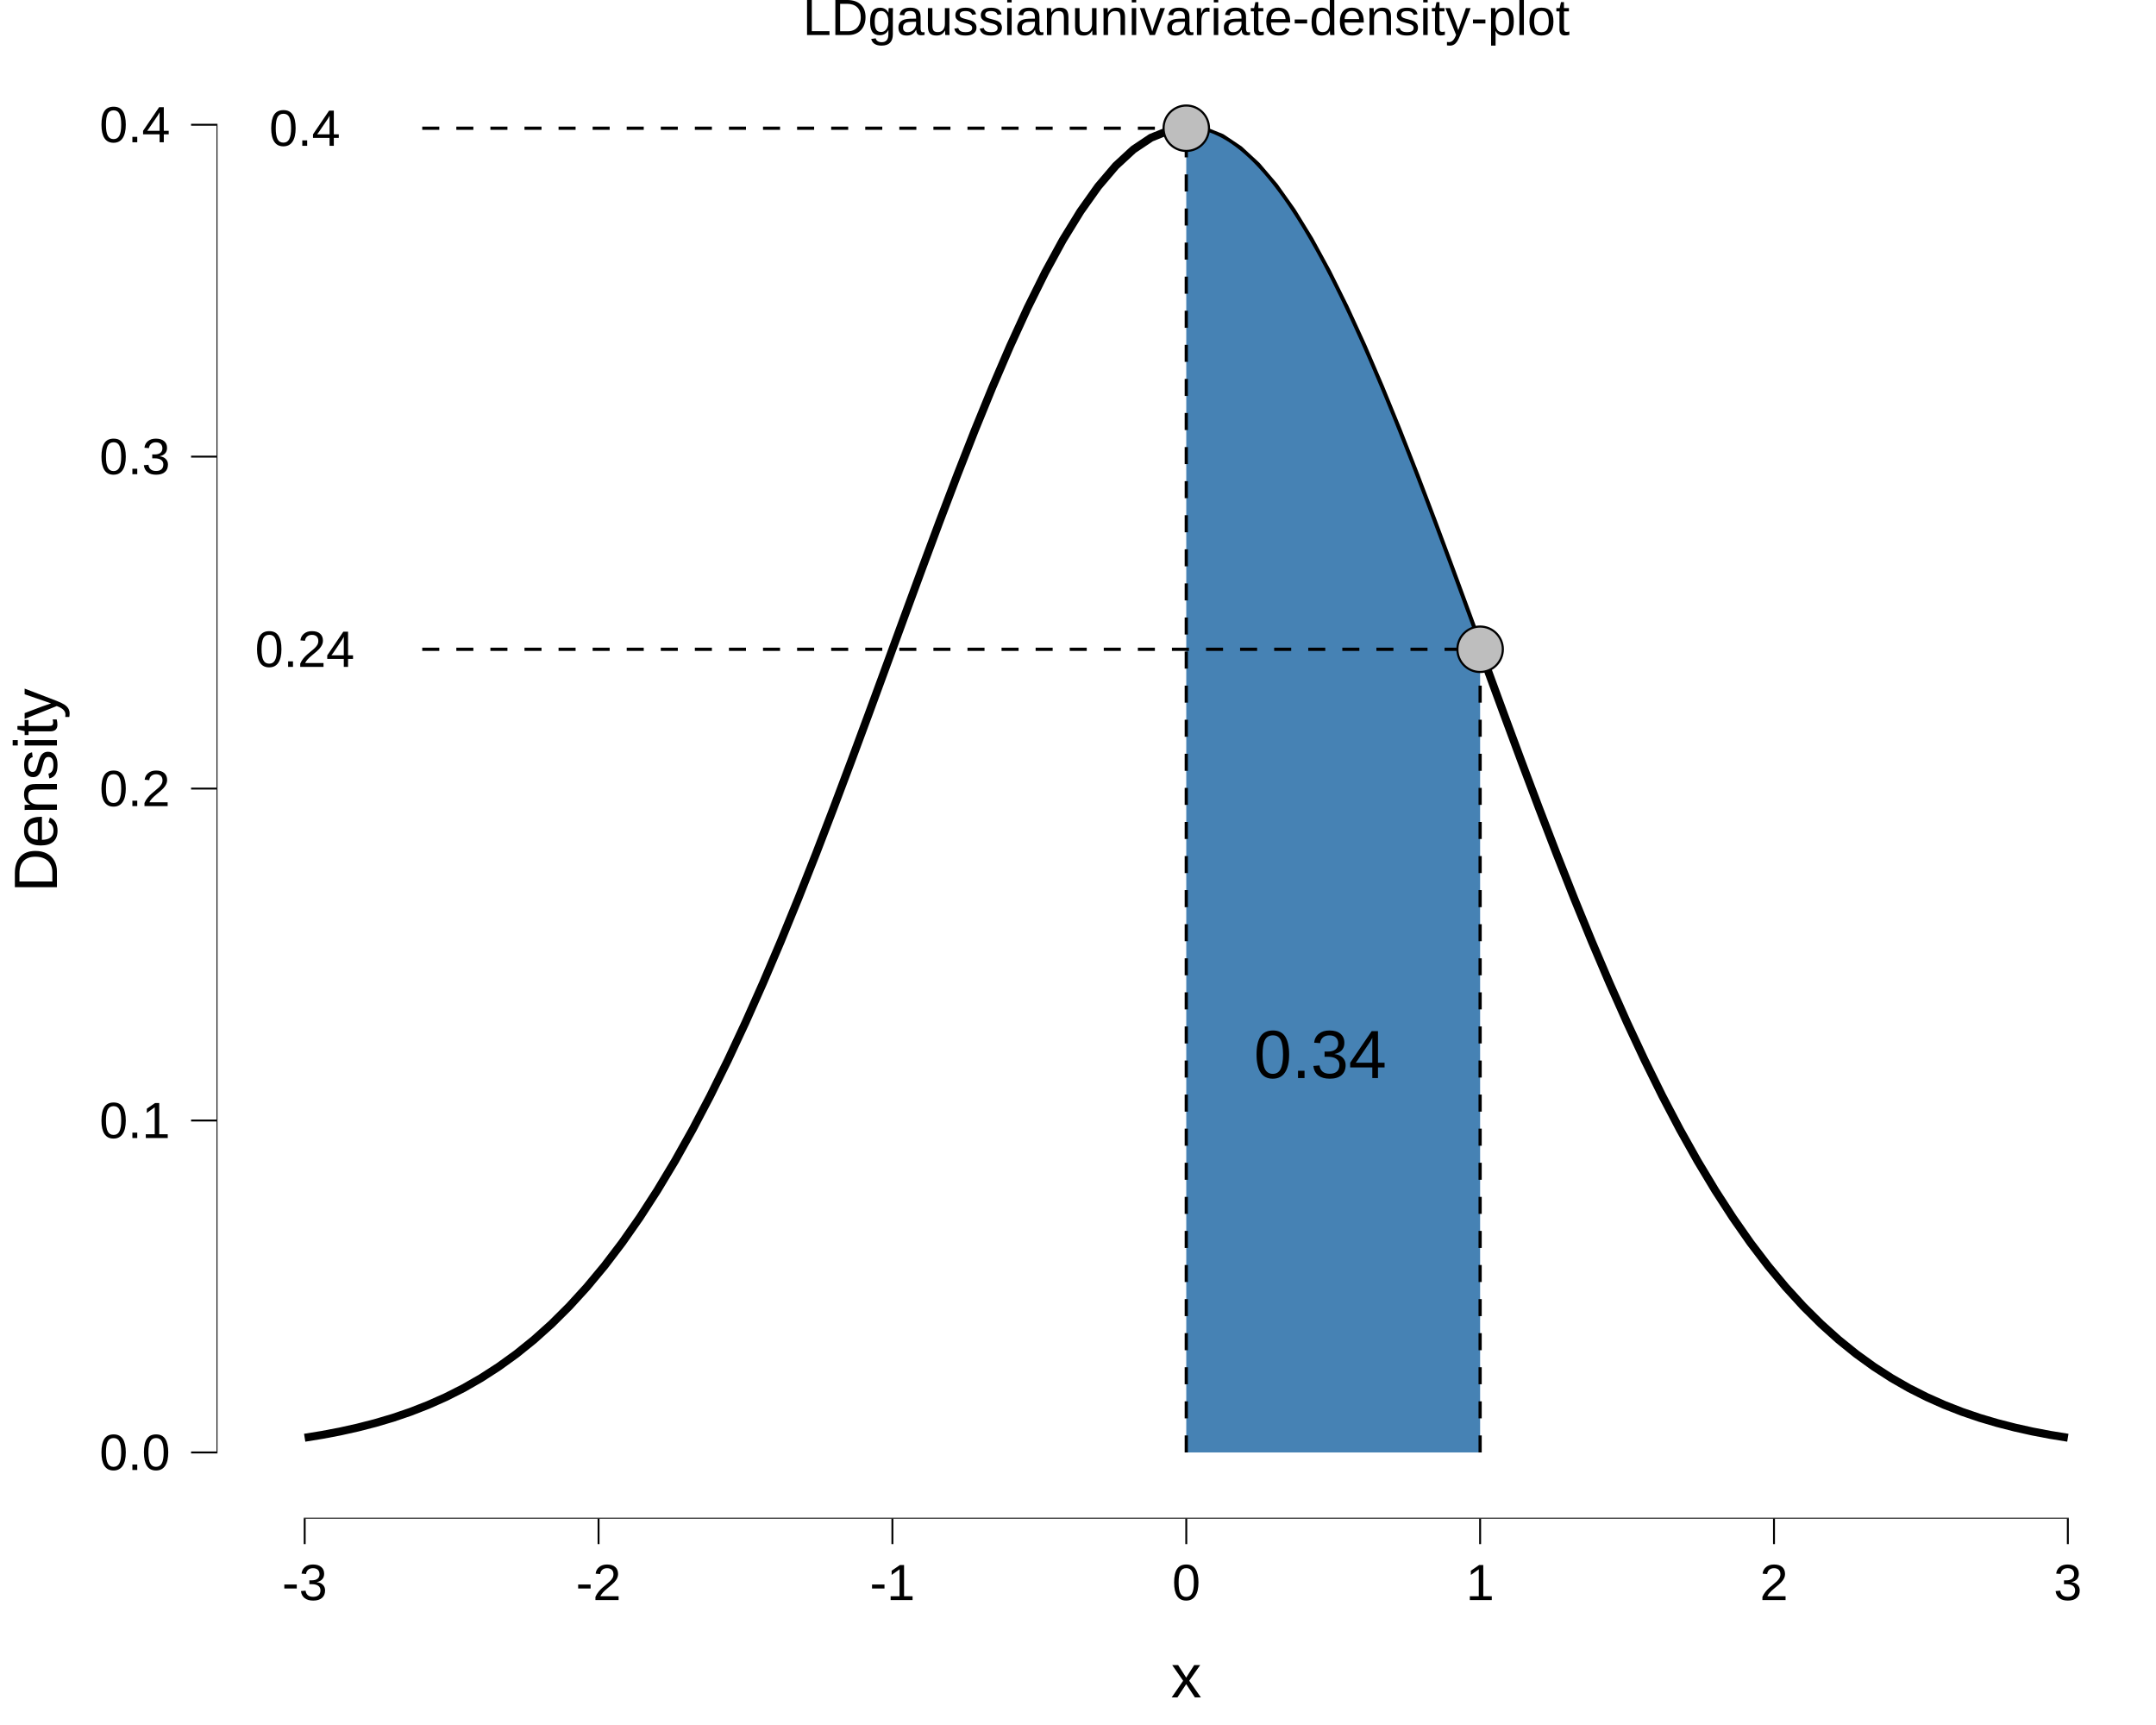
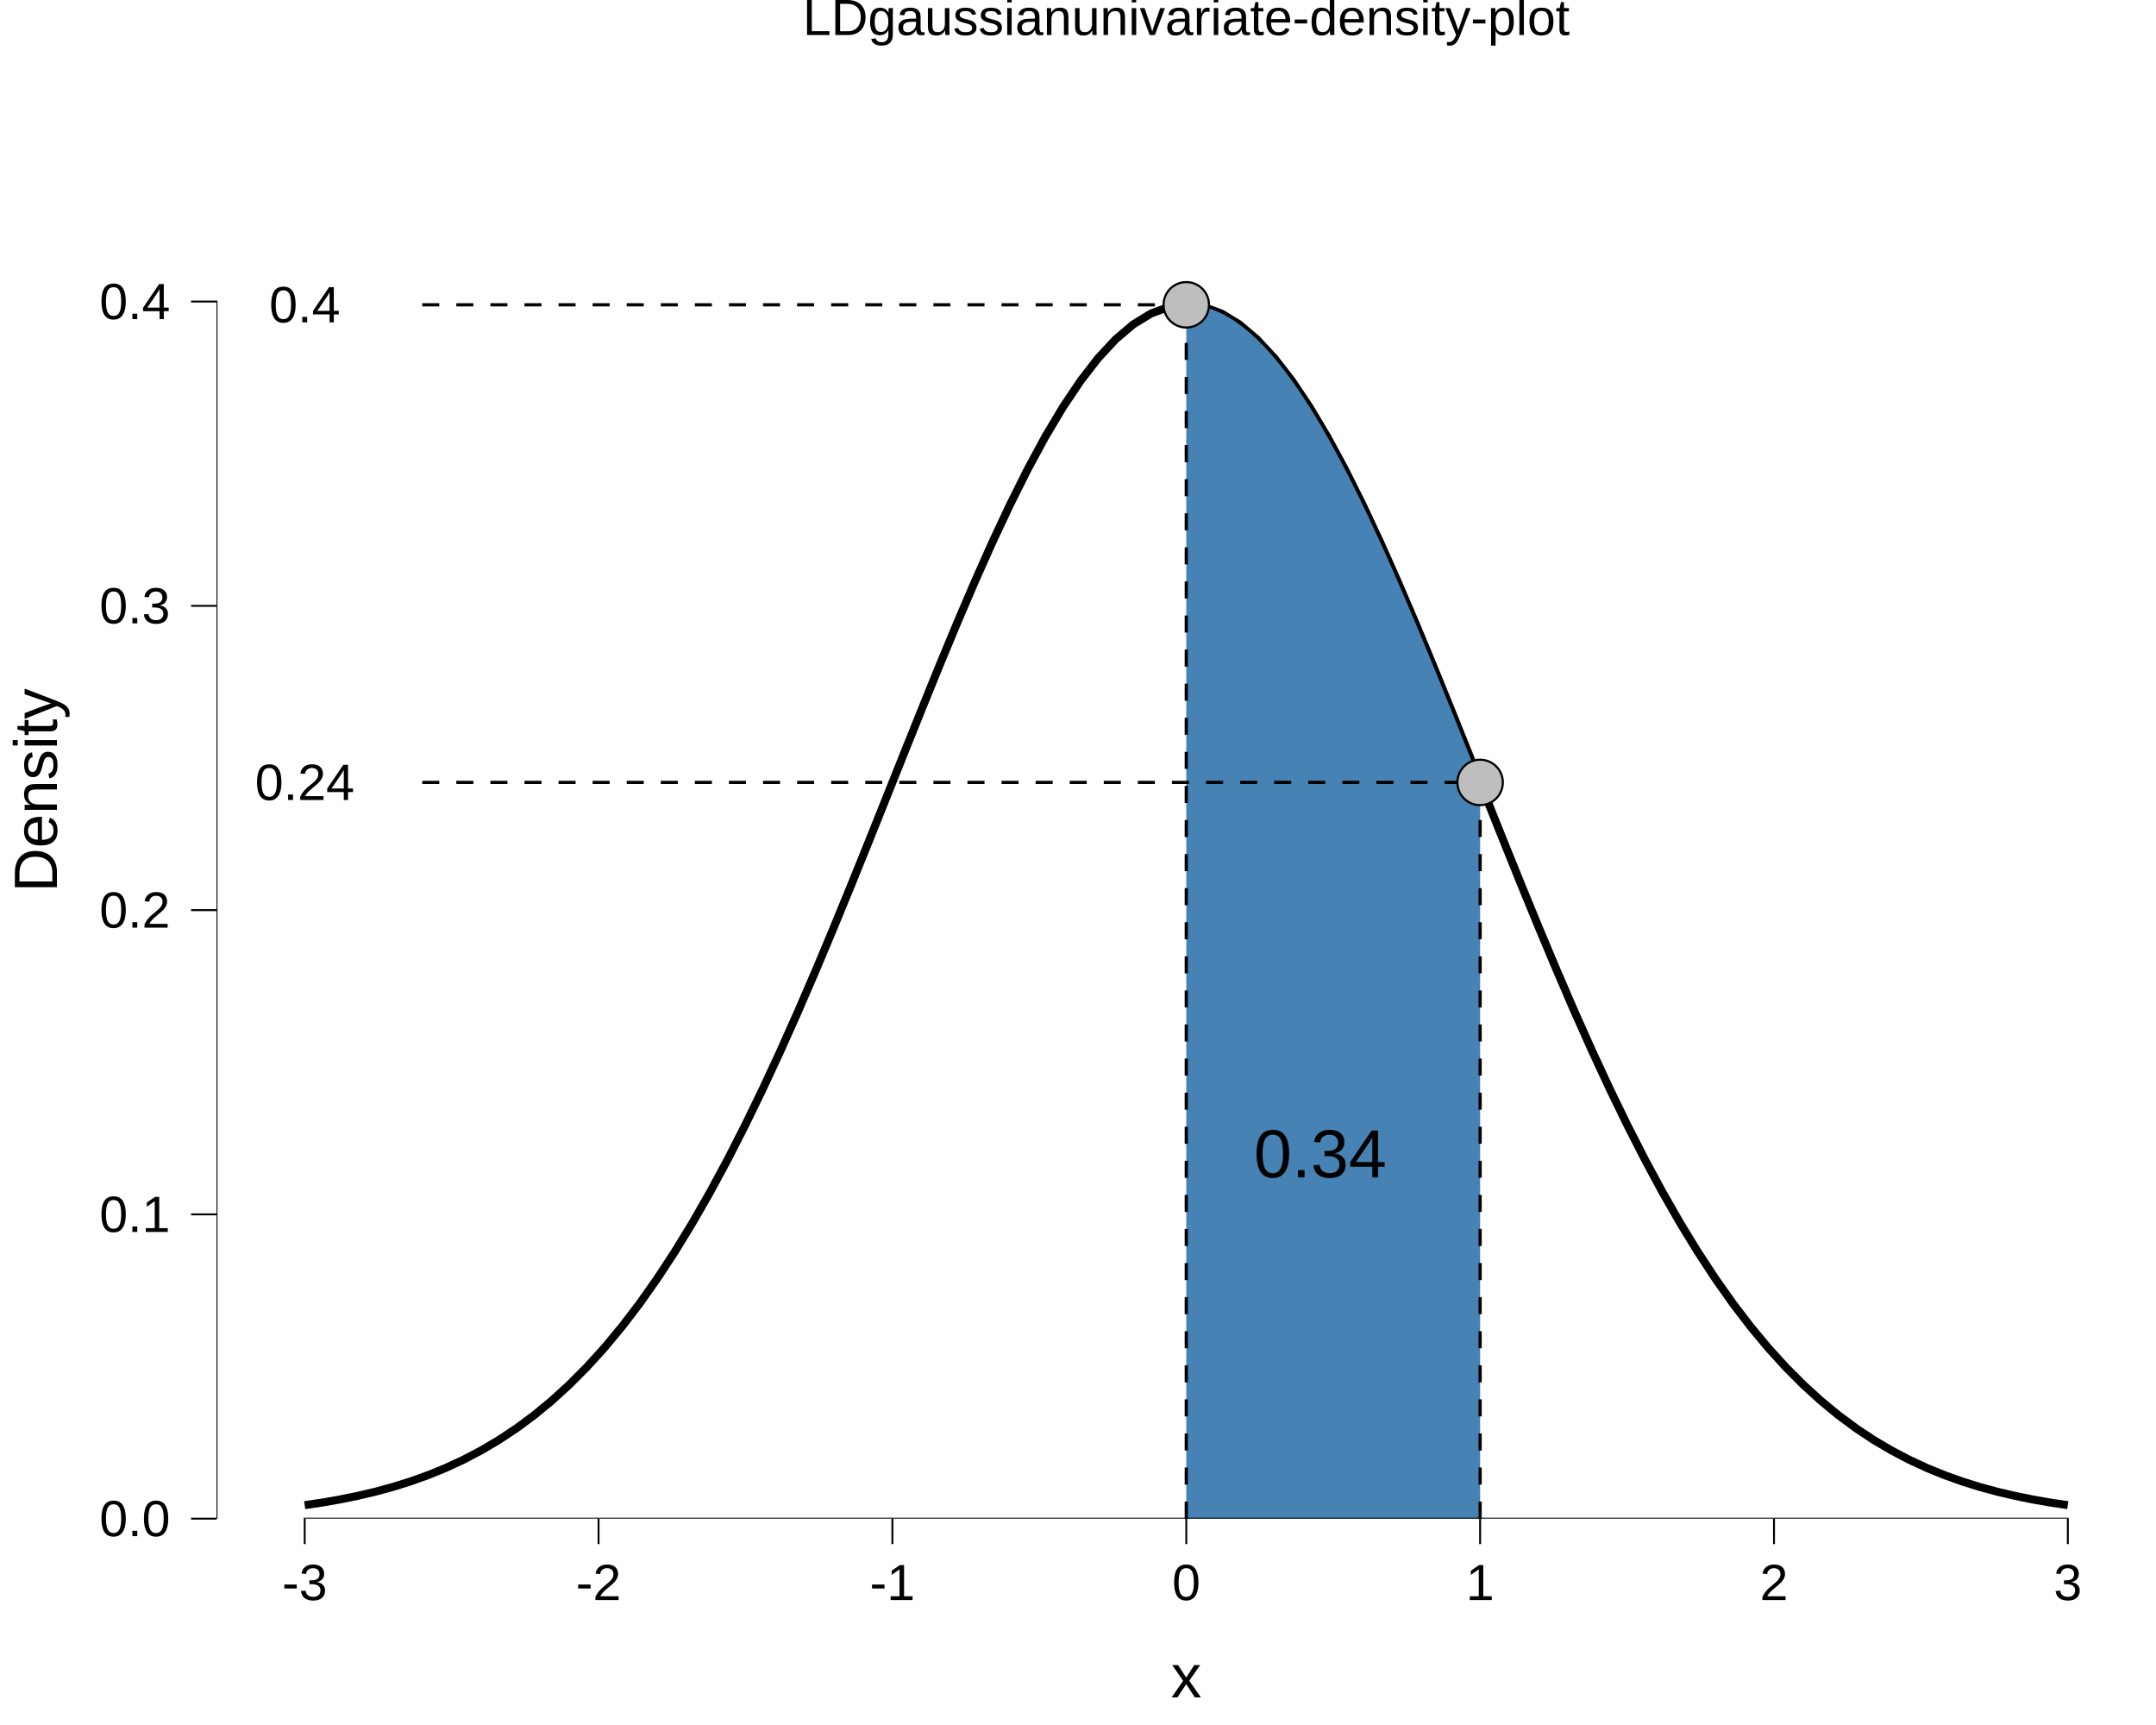
<svg xmlns="http://www.w3.org/2000/svg" viewBox="0 0 720.00 576.00">
  <defs>
    <style type="text/css">
    line, polyline, polygon, path, rect, circle {
      fill: none;
      stroke: #000000;
      stroke-linecap: round;
      stroke-linejoin: round;
      stroke-miterlimit: 10.00;
    }
  </style>
  </defs>
  <rect width="100%" height="100%" style="stroke: none; fill: #FFFFFF;" />
  <rect x="0.00" y="0.00" width="720.00" height="576.00" style="stroke-width: 10.67; stroke: none;" />
  <defs>
    <clipPath id="cpNzIuMzF8NzIwLjAwfDUwNy4xMHwyMC43MQ==">
      <rect x="72.31" y="20.71" width="647.69" height="486.38" />
    </clipPath>
  </defs>
  <rect x="72.31" y="20.71" width="647.69" height="486.38" style="stroke-width: 10.67; stroke: none;" clip-path="url(#cpNzIuMzF8NzIwLjAwfDUwNy4xMHwyMC43MQ==)" />
-   <polyline points="101.75,480.08 107.64,479.12 113.53,478.00 119.42,476.69 125.30,475.18 131.19,473.44 137.08,471.43 142.97,469.13 148.86,466.51 154.75,463.54 160.63,460.17 166.52,456.37 172.41,452.12 178.30,447.37 184.19,442.09 190.07,436.24 195.96,429.79 201.85,422.72 207.74,414.99 213.63,406.58 219.51,397.48 225.40,387.68 231.29,377.17 237.18,365.95 243.07,354.03 248.95,341.44 254.84,328.20 260.73,314.36 266.62,299.96 272.51,285.07 278.39,269.76 284.28,254.11 290.17,238.21 296.06,222.16 301.95,206.08 307.84,190.07 313.72,174.27 319.61,158.80 325.50,143.78 331.39,129.36 337.28,115.66 343.16,102.81 349.05,90.94 354.94,80.15 360.83,70.57 366.72,62.28 372.60,55.37 378.49,49.93 384.38,45.99 390.27,43.62 396.16,42.82 402.04,43.62 407.93,45.99 413.82,49.93 419.71,55.37 425.60,62.28 431.48,70.57 437.37,80.15 443.26,90.94 449.15,102.81 455.04,115.66 460.92,129.36 466.81,143.78 472.70,158.80 478.59,174.27 484.48,190.07 490.37,206.08 496.25,222.16 502.14,238.21 508.03,254.11 513.92,269.76 519.81,285.07 525.69,299.96 531.58,314.36 537.47,328.20 543.36,341.44 549.25,354.03 555.13,365.95 561.02,377.17 566.91,387.68 572.80,397.48 578.69,406.58 584.57,414.99 590.46,422.72 596.35,429.79 602.24,436.24 608.13,442.09 614.01,447.37 619.90,452.12 625.79,456.37 631.68,460.17 637.57,463.54 643.46,466.51 649.34,469.13 655.23,471.43 661.12,473.44 667.01,475.18 672.90,476.69 678.78,478.00 684.67,479.12 690.56,480.08 " style="stroke-width: 2.67; stroke-linecap: butt;" clip-path="url(#cpNzIuMzF8NzIwLjAwfDUwNy4xMHwyMC43MQ==)" />
-   <polygon points="396.16,42.82 397.14,42.84 398.12,42.91 399.10,43.02 400.08,43.18 401.06,43.37 402.04,43.62 403.03,43.90 404.01,44.23 404.99,44.61 405.97,45.03 406.95,45.49 407.93,45.99 408.91,46.54 409.90,47.13 410.88,47.77 411.86,48.45 412.84,49.17 413.82,49.93 414.80,50.73 415.78,51.58 416.76,52.47 417.75,53.39 418.73,54.36 419.71,55.37 420.69,56.43 421.67,57.52 422.65,58.65 423.63,59.82 424.62,61.03 425.60,62.28 426.58,63.57 427.56,64.89 428.54,66.25 429.52,67.65 430.50,69.09 431.48,70.57 432.47,72.08 433.45,73.62 434.43,75.20 435.41,76.82 436.39,78.47 437.37,80.15 438.35,81.87 439.34,83.62 440.32,85.40 441.30,87.21 442.28,89.06 443.26,90.94 444.24,92.84 445.22,94.78 446.20,96.74 447.19,98.74 448.17,100.76 449.15,102.81 450.13,104.89 451.11,106.99 452.09,109.12 453.07,111.28 454.06,113.46 455.04,115.66 456.02,117.89 457.00,120.14 457.98,122.41 458.96,124.71 459.94,127.02 460.92,129.36 461.91,131.72 462.89,134.09 463.87,136.49 464.85,138.90 465.83,141.33 466.81,143.78 467.79,146.25 468.78,148.73 469.76,151.22 470.74,153.73 471.72,156.26 472.70,158.80 473.68,161.35 474.66,163.91 475.65,166.48 476.63,169.07 477.61,171.67 478.59,174.27 479.57,176.88 480.55,179.51 481.53,182.14 482.51,184.78 483.50,187.42 484.48,190.07 485.46,192.73 486.44,195.39 487.42,198.06 488.40,200.73 489.38,203.40 490.37,206.08 491.35,208.76 492.33,211.44 493.31,214.12 494.29,216.80 494.29,484.99 493.31,484.99 492.33,484.99 491.35,484.99 490.37,484.99 489.38,484.99 488.40,484.99 487.42,484.99 486.44,484.99 485.46,484.99 484.48,484.99 483.50,484.99 482.51,484.99 481.53,484.99 480.55,484.99 479.57,484.99 478.59,484.99 477.61,484.99 476.63,484.99 475.65,484.99 474.66,484.99 473.68,484.99 472.70,484.99 471.72,484.99 470.74,484.99 469.76,484.99 468.78,484.99 467.79,484.99 466.81,484.99 465.83,484.99 464.85,484.99 463.87,484.99 462.89,484.99 461.91,484.99 460.92,484.99 459.94,484.99 458.96,484.99 457.98,484.99 457.00,484.99 456.02,484.99 455.04,484.99 454.06,484.99 453.07,484.99 452.09,484.99 451.11,484.99 450.13,484.99 449.15,484.99 448.17,484.99 447.19,484.99 446.20,484.99 445.22,484.99 444.24,484.99 443.26,484.99 442.28,484.99 441.30,484.99 440.32,484.99 439.34,484.99 438.35,484.99 437.37,484.99 436.39,484.99 435.41,484.99 434.43,484.99 433.45,484.99 432.47,484.99 431.48,484.99 430.50,484.99 429.52,484.99 428.54,484.99 427.56,484.99 426.58,484.99 425.60,484.99 424.62,484.99 423.63,484.99 422.65,484.99 421.67,484.99 420.69,484.99 419.71,484.99 418.73,484.99 417.75,484.99 416.76,484.99 415.78,484.99 414.80,484.99 413.82,484.99 412.84,484.99 411.86,484.99 410.88,484.99 409.90,484.99 408.91,484.99 407.93,484.99 406.95,484.99 405.97,484.99 404.99,484.99 404.01,484.99 403.03,484.99 402.04,484.99 401.06,484.99 400.08,484.99 399.10,484.99 398.12,484.99 397.14,484.99 396.16,484.99 " style="stroke-width: 0.00; stroke: none; fill: #4682B4;" clip-path="url(#cpNzIuMzF8NzIwLjAwfDUwNy4xMHwyMC43MQ==)" />
-   <polyline points="396.16,42.82 397.14,42.84 398.12,42.91 399.10,43.02 400.08,43.18 401.06,43.37 402.04,43.62 403.03,43.90 404.01,44.23 404.99,44.61 405.97,45.03 406.95,45.49 407.93,45.99 408.91,46.54 409.90,47.13 410.88,47.77 411.86,48.45 412.84,49.17 413.82,49.93 414.80,50.73 415.78,51.58 416.76,52.47 417.75,53.39 418.73,54.36 419.71,55.37 420.69,56.43 421.67,57.52 422.65,58.65 423.63,59.82 424.62,61.03 425.60,62.28 426.58,63.57 427.56,64.89 428.54,66.25 429.52,67.65 430.50,69.09 431.48,70.57 432.47,72.08 433.45,73.62 434.43,75.20 435.41,76.82 436.39,78.47 437.37,80.15 438.35,81.87 439.34,83.62 440.32,85.40 441.30,87.21 442.28,89.06 443.26,90.94 444.24,92.84 445.22,94.78 446.20,96.74 447.19,98.74 448.17,100.76 449.15,102.81 450.13,104.89 451.11,106.99 452.09,109.12 453.07,111.28 454.06,113.46 455.04,115.66 456.02,117.89 457.00,120.14 457.98,122.41 458.96,124.71 459.94,127.02 460.92,129.36 461.91,131.72 462.89,134.09 463.87,136.49 464.85,138.90 465.83,141.33 466.81,143.78 467.79,146.25 468.78,148.73 469.76,151.22 470.74,153.73 471.72,156.26 472.70,158.80 473.68,161.35 474.66,163.91 475.65,166.48 476.63,169.07 477.61,171.67 478.59,174.27 479.57,176.88 480.55,179.51 481.53,182.14 482.51,184.78 483.50,187.42 484.48,190.07 485.46,192.73 486.44,195.39 487.42,198.06 488.40,200.73 489.38,203.40 490.37,206.08 491.35,208.76 492.33,211.44 493.31,214.12 494.29,216.80 " style="stroke-width: 1.07; stroke: none;" clip-path="url(#cpNzIuMzF8NzIwLjAwfDUwNy4xMHwyMC43MQ==)" />
-   <polyline points="494.29,484.99 493.31,484.99 492.33,484.99 491.35,484.99 490.37,484.99 489.38,484.99 488.40,484.99 487.42,484.99 486.44,484.99 485.46,484.99 484.48,484.99 483.50,484.99 482.51,484.99 481.53,484.99 480.55,484.99 479.57,484.99 478.59,484.99 477.61,484.99 476.63,484.99 475.65,484.99 474.66,484.99 473.68,484.99 472.70,484.99 471.72,484.99 470.74,484.99 469.76,484.99 468.78,484.99 467.79,484.99 466.81,484.99 465.83,484.99 464.85,484.99 463.87,484.99 462.89,484.99 461.91,484.99 460.92,484.99 459.94,484.99 458.96,484.99 457.98,484.99 457.00,484.99 456.02,484.99 455.04,484.99 454.06,484.99 453.07,484.99 452.09,484.99 451.11,484.99 450.13,484.99 449.15,484.99 448.17,484.99 447.19,484.99 446.20,484.99 445.22,484.99 444.24,484.99 443.26,484.99 442.28,484.99 441.30,484.99 440.32,484.99 439.34,484.99 438.35,484.99 437.37,484.99 436.39,484.99 435.41,484.99 434.43,484.99 433.45,484.99 432.47,484.99 431.48,484.99 430.50,484.99 429.52,484.99 428.54,484.99 427.56,484.99 426.58,484.99 425.60,484.99 424.62,484.99 423.63,484.99 422.65,484.99 421.67,484.99 420.69,484.99 419.71,484.99 418.73,484.99 417.75,484.99 416.76,484.99 415.78,484.99 414.80,484.99 413.82,484.99 412.84,484.99 411.86,484.99 410.88,484.99 409.90,484.99 408.91,484.99 407.93,484.99 406.95,484.99 405.97,484.99 404.99,484.99 404.01,484.99 403.03,484.99 402.04,484.99 401.06,484.99 400.08,484.99 399.10,484.99 398.12,484.99 397.14,484.99 396.16,484.99 " style="stroke-width: 1.07; stroke: none;" clip-path="url(#cpNzIuMzF8NzIwLjAwfDUwNy4xMHwyMC43MQ==)" />
+   <polyline points="101.75,502.59 107.64,501.72 113.53,500.69 119.42,499.49 125.30,498.11 131.19,496.51 137.08,494.67 142.97,492.56 148.86,490.16 154.75,487.43 160.63,484.34 166.52,480.87 172.41,476.97 178.30,472.61 184.19,467.77 190.07,462.41 195.96,456.50 201.85,450.02 207.74,442.93 213.63,435.23 219.51,426.88 225.40,417.90 231.29,408.26 237.18,397.97 243.07,387.05 248.95,375.51 254.84,363.38 260.73,350.69 266.62,337.49 272.51,323.84 278.39,309.81 284.28,295.46 290.17,280.88 296.06,266.17 301.95,251.43 307.84,236.76 313.72,222.27 319.61,208.09 325.50,194.32 331.39,181.10 337.28,168.55 343.16,156.77 349.05,145.88 354.94,136.00 360.83,127.21 366.72,119.61 372.60,113.28 378.49,108.29 384.38,104.69 390.27,102.51 396.16,101.78 402.04,102.51 407.93,104.69 413.82,108.29 419.71,113.28 425.60,119.61 431.48,127.21 437.37,136.00 443.26,145.88 449.15,156.77 455.04,168.55 460.92,181.10 466.81,194.32 472.70,208.09 478.59,222.27 484.48,236.76 490.37,251.43 496.25,266.17 502.14,280.88 508.03,295.46 513.92,309.81 519.81,323.84 525.69,337.49 531.58,350.69 537.47,363.38 543.36,375.51 549.25,387.05 555.13,397.97 561.02,408.26 566.91,417.90 572.80,426.88 578.69,435.23 584.57,442.93 590.46,450.02 596.35,456.50 602.24,462.41 608.13,467.77 614.01,472.61 619.90,476.97 625.79,480.87 631.68,484.34 637.57,487.43 643.46,490.16 649.34,492.56 655.23,494.67 661.12,496.51 667.01,498.11 672.90,499.49 678.78,500.69 684.67,501.72 690.56,502.59 " style="stroke-width: 2.67; stroke-linecap: butt;" clip-path="url(#cpNzIuMzF8NzIwLjAwfDUwNy4xMHwyMC43MQ==)" />
+   <polygon points="396.16,101.78 397.14,101.80 398.12,101.86 399.10,101.96 400.08,102.10 401.06,102.28 402.04,102.51 403.03,102.77 404.01,103.07 404.99,103.42 405.97,103.80 406.95,104.22 407.93,104.69 408.91,105.19 409.90,105.73 410.88,106.31 411.86,106.93 412.84,107.59 413.82,108.29 414.80,109.03 415.78,109.80 416.76,110.62 417.75,111.47 418.73,112.36 419.71,113.28 420.69,114.25 421.67,115.25 422.65,116.29 423.63,117.36 424.62,118.47 425.60,119.61 426.58,120.79 427.56,122.01 428.54,123.26 429.52,124.54 430.50,125.86 431.48,127.21 432.47,128.59 433.45,130.01 434.43,131.46 435.41,132.94 436.39,134.45 437.37,136.00 438.35,137.57 439.34,139.17 440.32,140.81 441.30,142.47 442.28,144.16 443.26,145.88 444.24,147.63 445.22,149.40 446.20,151.21 447.19,153.03 448.17,154.89 449.15,156.77 450.13,158.67 451.11,160.60 452.09,162.55 453.07,164.53 454.06,166.53 455.04,168.55 456.02,170.59 457.00,172.65 457.98,174.73 458.96,176.84 459.94,178.96 460.92,181.10 461.91,183.26 462.89,185.44 463.87,187.64 464.85,189.85 465.83,192.08 466.81,194.32 467.79,196.58 468.78,198.86 469.76,201.15 470.74,203.45 471.72,205.76 472.70,208.09 473.68,210.43 474.66,212.77 475.65,215.13 476.63,217.50 477.61,219.88 478.59,222.27 479.57,224.67 480.55,227.07 481.53,229.48 482.51,231.90 483.50,234.33 484.48,236.76 485.46,239.19 486.44,241.63 487.42,244.08 488.40,246.53 489.38,248.98 490.37,251.43 491.35,253.89 492.33,256.34 493.31,258.80 494.29,261.26 494.29,507.10 493.31,507.10 492.33,507.10 491.35,507.10 490.37,507.10 489.38,507.10 488.40,507.10 487.42,507.10 486.44,507.10 485.46,507.10 484.48,507.10 483.50,507.10 482.51,507.10 481.53,507.10 480.55,507.10 479.57,507.10 478.59,507.10 477.61,507.10 476.63,507.10 475.65,507.10 474.66,507.10 473.68,507.10 472.70,507.10 471.72,507.10 470.74,507.10 469.76,507.10 468.78,507.10 467.79,507.10 466.81,507.10 465.83,507.10 464.85,507.10 463.87,507.10 462.89,507.10 461.91,507.10 460.92,507.10 459.94,507.10 458.96,507.10 457.98,507.10 457.00,507.10 456.02,507.10 455.04,507.10 454.06,507.10 453.07,507.10 452.09,507.10 451.11,507.10 450.13,507.10 449.15,507.10 448.17,507.10 447.19,507.10 446.20,507.10 445.22,507.10 444.24,507.10 443.26,507.10 442.28,507.10 441.30,507.10 440.32,507.10 439.34,507.10 438.35,507.10 437.37,507.10 436.39,507.10 435.41,507.10 434.43,507.10 433.45,507.10 432.47,507.10 431.48,507.10 430.50,507.10 429.52,507.10 428.54,507.10 427.56,507.10 426.58,507.10 425.60,507.10 424.62,507.10 423.63,507.10 422.65,507.10 421.67,507.10 420.69,507.10 419.71,507.10 418.73,507.10 417.75,507.10 416.76,507.10 415.78,507.10 414.80,507.10 413.82,507.10 412.84,507.10 411.86,507.10 410.88,507.10 409.90,507.10 408.91,507.10 407.93,507.10 406.95,507.10 405.97,507.10 404.99,507.10 404.01,507.10 403.03,507.10 402.04,507.10 401.06,507.10 400.08,507.10 399.10,507.10 398.12,507.10 397.14,507.10 396.16,507.10 " style="stroke-width: 0.00; stroke: none; fill: #4682B4;" clip-path="url(#cpNzIuMzF8NzIwLjAwfDUwNy4xMHwyMC43MQ==)" />
+   <polyline points="396.16,101.78 397.14,101.80 398.12,101.86 399.10,101.96 400.08,102.10 401.06,102.28 402.04,102.51 403.03,102.77 404.01,103.07 404.99,103.42 405.97,103.80 406.95,104.22 407.93,104.69 408.91,105.19 409.90,105.73 410.88,106.31 411.86,106.93 412.84,107.59 413.82,108.29 414.80,109.03 415.78,109.80 416.76,110.62 417.75,111.47 418.73,112.36 419.71,113.28 420.69,114.25 421.67,115.25 422.65,116.29 423.63,117.36 424.62,118.47 425.60,119.61 426.58,120.79 427.56,122.01 428.54,123.26 429.52,124.54 430.50,125.86 431.48,127.21 432.47,128.59 433.45,130.01 434.43,131.46 435.41,132.94 436.39,134.45 437.37,136.00 438.35,137.57 439.34,139.17 440.32,140.81 441.30,142.47 442.28,144.16 443.26,145.88 444.24,147.63 445.22,149.40 446.20,151.21 447.19,153.03 448.17,154.89 449.15,156.77 450.13,158.67 451.11,160.60 452.09,162.55 453.07,164.53 454.06,166.53 455.04,168.55 456.02,170.59 457.00,172.65 457.98,174.73 458.96,176.84 459.94,178.96 460.92,181.10 461.91,183.26 462.89,185.44 463.87,187.64 464.85,189.85 465.83,192.08 466.81,194.32 467.79,196.58 468.78,198.86 469.76,201.15 470.74,203.45 471.72,205.76 472.70,208.09 473.68,210.43 474.66,212.77 475.65,215.13 476.63,217.50 477.61,219.88 478.59,222.27 479.57,224.67 480.55,227.07 481.53,229.48 482.51,231.90 483.50,234.33 484.48,236.76 485.46,239.19 486.44,241.63 487.42,244.08 488.40,246.53 489.38,248.98 490.37,251.43 491.35,253.89 492.33,256.34 493.31,258.80 494.29,261.26 " style="stroke-width: 1.07; stroke: none;" clip-path="url(#cpNzIuMzF8NzIwLjAwfDUwNy4xMHwyMC43MQ==)" />
+   <polyline points="494.29,507.10 493.31,507.10 492.33,507.10 491.35,507.10 490.37,507.10 489.38,507.10 488.40,507.10 487.42,507.10 486.44,507.10 485.46,507.10 484.48,507.10 483.50,507.10 482.51,507.10 481.53,507.10 480.55,507.10 479.57,507.10 478.59,507.10 477.61,507.10 476.63,507.10 475.65,507.10 474.66,507.10 473.68,507.10 472.70,507.10 471.72,507.10 470.74,507.10 469.76,507.10 468.78,507.10 467.79,507.10 466.81,507.10 465.83,507.10 464.85,507.10 463.87,507.10 462.89,507.10 461.91,507.10 460.92,507.10 459.94,507.10 458.96,507.10 457.98,507.10 457.00,507.10 456.02,507.10 455.04,507.10 454.06,507.10 453.07,507.10 452.09,507.10 451.11,507.10 450.13,507.10 449.15,507.10 448.17,507.10 447.19,507.10 446.20,507.10 445.22,507.10 444.24,507.10 443.26,507.10 442.28,507.10 441.30,507.10 440.32,507.10 439.34,507.10 438.35,507.10 437.37,507.10 436.39,507.10 435.41,507.10 434.43,507.10 433.45,507.10 432.47,507.10 431.48,507.10 430.50,507.10 429.52,507.10 428.54,507.10 427.56,507.10 426.58,507.10 425.60,507.10 424.62,507.10 423.63,507.10 422.65,507.10 421.67,507.10 420.69,507.10 419.71,507.10 418.73,507.10 417.75,507.10 416.76,507.10 415.78,507.10 414.80,507.10 413.82,507.10 412.84,507.10 411.86,507.10 410.88,507.10 409.90,507.10 408.91,507.10 407.93,507.10 406.95,507.10 405.97,507.10 404.99,507.10 404.01,507.10 403.03,507.10 402.04,507.10 401.06,507.10 400.08,507.10 399.10,507.10 398.12,507.10 397.14,507.10 396.16,507.10 " style="stroke-width: 1.07; stroke: none;" clip-path="url(#cpNzIuMzF8NzIwLjAwfDUwNy4xMHwyMC43MQ==)" />
  <g clip-path="url(#cpNzIuMzF8NzIwLjAwfDUwNy4xMHwyMC43MQ==)">
-     <text x="418.74" y="359.98" style="font-size: 22.76px; font-family: Liberation Sans;" textLength="44.30px" lengthAdjust="spacingAndGlyphs">0.34</text>
+     <text x="418.74" y="393.16" style="font-size: 22.76px; font-family: Liberation Sans;" textLength="44.30px" lengthAdjust="spacingAndGlyphs">0.34</text>
  </g>
-   <line x1="141.01" y1="42.82" x2="396.16" y2="42.82" style="stroke-width: 1.07; stroke-dasharray: 5.69,5.69; stroke-linecap: butt;" clip-path="url(#cpNzIuMzF8NzIwLjAwfDUwNy4xMHwyMC43MQ==)" />
-   <line x1="141.01" y1="216.80" x2="494.29" y2="216.80" style="stroke-width: 1.07; stroke-dasharray: 5.69,5.69; stroke-linecap: butt;" clip-path="url(#cpNzIuMzF8NzIwLjAwfDUwNy4xMHwyMC43MQ==)" />
+   <line x1="141.01" y1="101.78" x2="396.16" y2="101.78" style="stroke-width: 1.07; stroke-dasharray: 5.69,5.69; stroke-linecap: butt;" clip-path="url(#cpNzIuMzF8NzIwLjAwfDUwNy4xMHwyMC43MQ==)" />
+   <line x1="141.01" y1="261.26" x2="494.29" y2="261.26" style="stroke-width: 1.07; stroke-dasharray: 5.69,5.69; stroke-linecap: butt;" clip-path="url(#cpNzIuMzF8NzIwLjAwfDUwNy4xMHwyMC43MQ==)" />
  <g clip-path="url(#cpNzIuMzF8NzIwLjAwfDUwNy4xMHwyMC43MQ==)">
-     <text x="89.90" y="48.69" style="font-size: 17.07px; font-family: Liberation Sans;" textLength="23.70px" lengthAdjust="spacingAndGlyphs">0.4</text>
+     <text x="89.90" y="107.64" style="font-size: 17.07px; font-family: Liberation Sans;" textLength="23.70px" lengthAdjust="spacingAndGlyphs">0.4</text>
  </g>
  <g clip-path="url(#cpNzIuMzF8NzIwLjAwfDUwNy4xMHwyMC43MQ==)">
-     <text x="85.16" y="222.67" style="font-size: 17.07px; font-family: Liberation Sans;" textLength="33.19px" lengthAdjust="spacingAndGlyphs">0.24</text>
+     <text x="85.16" y="267.13" style="font-size: 17.07px; font-family: Liberation Sans;" textLength="33.19px" lengthAdjust="spacingAndGlyphs">0.24</text>
  </g>
-   <line x1="396.16" y1="484.99" x2="396.16" y2="42.82" style="stroke-width: 1.07; stroke-dasharray: 5.69,5.69; stroke-linecap: butt;" clip-path="url(#cpNzIuMzF8NzIwLjAwfDUwNy4xMHwyMC43MQ==)" />
-   <line x1="494.29" y1="484.99" x2="494.29" y2="216.80" style="stroke-width: 1.07; stroke-dasharray: 5.69,5.69; stroke-linecap: butt;" clip-path="url(#cpNzIuMzF8NzIwLjAwfDUwNy4xMHwyMC43MQ==)" />
-   <circle cx="396.16" cy="42.82" r="5.69pt" style="stroke-width: 0.71; fill: #BEBEBE;" clip-path="url(#cpNzIuMzF8NzIwLjAwfDUwNy4xMHwyMC43MQ==)" />
-   <circle cx="494.29" cy="216.80" r="5.69pt" style="stroke-width: 0.71; fill: #BEBEBE;" clip-path="url(#cpNzIuMzF8NzIwLjAwfDUwNy4xMHwyMC43MQ==)" />
+   <line x1="396.16" y1="507.10" x2="396.16" y2="101.78" style="stroke-width: 1.07; stroke-dasharray: 5.69,5.69; stroke-linecap: butt;" clip-path="url(#cpNzIuMzF8NzIwLjAwfDUwNy4xMHwyMC43MQ==)" />
+   <line x1="494.29" y1="507.10" x2="494.29" y2="261.26" style="stroke-width: 1.07; stroke-dasharray: 5.69,5.69; stroke-linecap: butt;" clip-path="url(#cpNzIuMzF8NzIwLjAwfDUwNy4xMHwyMC43MQ==)" />
+   <circle cx="396.16" cy="101.78" r="5.69pt" style="stroke-width: 0.71; fill: #BEBEBE;" clip-path="url(#cpNzIuMzF8NzIwLjAwfDUwNy4xMHwyMC43MQ==)" />
+   <circle cx="494.29" cy="261.26" r="5.69pt" style="stroke-width: 0.71; fill: #BEBEBE;" clip-path="url(#cpNzIuMzF8NzIwLjAwfDUwNy4xMHwyMC43MQ==)" />
  <line x1="101.43" y1="507.10" x2="690.88" y2="507.10" style="stroke-width: 0.64; stroke-linecap: butt;" clip-path="url(#cpNzIuMzF8NzIwLjAwfDUwNy4xMHwyMC43MQ==)" />
-   <line x1="72.31" y1="485.31" x2="72.31" y2="41.33" style="stroke-width: 0.64; stroke-linecap: butt;" clip-path="url(#cpNzIuMzF8NzIwLjAwfDUwNy4xMHwyMC43MQ==)" />
+   <line x1="72.31" y1="507.42" x2="72.31" y2="100.38" style="stroke-width: 0.64; stroke-linecap: butt;" clip-path="url(#cpNzIuMzF8NzIwLjAwfDUwNy4xMHwyMC43MQ==)" />
  <rect x="72.31" y="20.71" width="647.69" height="486.38" style="stroke-width: 0.00; stroke: none;" clip-path="url(#cpNzIuMzF8NzIwLjAwfDUwNy4xMHwyMC43MQ==)" />
  <defs>
    <clipPath id="cpMC4wMHw3MjAuMDB8NTc2LjAwfDAuMDA=">
      <rect x="0.00" y="0.00" width="720.00" height="576.00" />
    </clipPath>
  </defs>
  <polyline points="72.31,507.10 72.31,20.71 " style="stroke-width: 0.00; stroke: none; stroke-linecap: butt;" clip-path="url(#cpMC4wMHw3MjAuMDB8NTc2LjAwfDAuMDA=)" />
  <g clip-path="url(#cpMC4wMHw3MjAuMDB8NTc2LjAwfDAuMDA=)">
-     <text x="33.21" y="490.84" style="font-size: 17.00px; font-family: Liberation Sans;" textLength="23.62px" lengthAdjust="spacingAndGlyphs">0.0</text>
+     <text x="33.21" y="512.95" style="font-size: 17.00px; font-family: Liberation Sans;" textLength="23.62px" lengthAdjust="spacingAndGlyphs">0.0</text>
  </g>
  <g clip-path="url(#cpMC4wMHw3MjAuMDB8NTc2LjAwfDAuMDA=)">
-     <text x="33.21" y="380.01" style="font-size: 17.00px; font-family: Liberation Sans;" textLength="23.62px" lengthAdjust="spacingAndGlyphs">0.1</text>
+     <text x="33.21" y="411.35" style="font-size: 17.00px; font-family: Liberation Sans;" textLength="23.62px" lengthAdjust="spacingAndGlyphs">0.1</text>
  </g>
  <g clip-path="url(#cpMC4wMHw3MjAuMDB8NTc2LjAwfDAuMDA=)">
-     <text x="33.21" y="269.17" style="font-size: 17.00px; font-family: Liberation Sans;" textLength="23.62px" lengthAdjust="spacingAndGlyphs">0.2</text>
+     <text x="33.21" y="309.75" style="font-size: 17.00px; font-family: Liberation Sans;" textLength="23.62px" lengthAdjust="spacingAndGlyphs">0.2</text>
  </g>
  <g clip-path="url(#cpMC4wMHw3MjAuMDB8NTc2LjAwfDAuMDA=)">
-     <text x="33.21" y="158.34" style="font-size: 17.00px; font-family: Liberation Sans;" textLength="23.62px" lengthAdjust="spacingAndGlyphs">0.3</text>
+     <text x="33.21" y="208.15" style="font-size: 17.00px; font-family: Liberation Sans;" textLength="23.62px" lengthAdjust="spacingAndGlyphs">0.3</text>
  </g>
  <g clip-path="url(#cpMC4wMHw3MjAuMDB8NTc2LjAwfDAuMDA=)">
-     <text x="33.21" y="47.50" style="font-size: 17.00px; font-family: Liberation Sans;" textLength="23.62px" lengthAdjust="spacingAndGlyphs">0.4</text>
+     <text x="33.21" y="106.55" style="font-size: 17.00px; font-family: Liberation Sans;" textLength="23.62px" lengthAdjust="spacingAndGlyphs">0.4</text>
  </g>
-   <polyline points="63.81,484.99 72.31,484.99 " style="stroke-width: 0.64; stroke-linecap: butt;" clip-path="url(#cpMC4wMHw3MjAuMDB8NTc2LjAwfDAuMDA=)" />
-   <polyline points="63.81,374.15 72.31,374.15 " style="stroke-width: 0.64; stroke-linecap: butt;" clip-path="url(#cpMC4wMHw3MjAuMDB8NTc2LjAwfDAuMDA=)" />
-   <polyline points="63.81,263.32 72.31,263.32 " style="stroke-width: 0.64; stroke-linecap: butt;" clip-path="url(#cpMC4wMHw3MjAuMDB8NTc2LjAwfDAuMDA=)" />
-   <polyline points="63.81,152.48 72.31,152.48 " style="stroke-width: 0.64; stroke-linecap: butt;" clip-path="url(#cpMC4wMHw3MjAuMDB8NTc2LjAwfDAuMDA=)" />
-   <polyline points="63.81,41.65 72.31,41.65 " style="stroke-width: 0.64; stroke-linecap: butt;" clip-path="url(#cpMC4wMHw3MjAuMDB8NTc2LjAwfDAuMDA=)" />
+   <polyline points="63.81,507.10 72.31,507.10 " style="stroke-width: 0.64; stroke-linecap: butt;" clip-path="url(#cpMC4wMHw3MjAuMDB8NTc2LjAwfDAuMDA=)" />
+   <polyline points="63.81,405.50 72.31,405.50 " style="stroke-width: 0.64; stroke-linecap: butt;" clip-path="url(#cpMC4wMHw3MjAuMDB8NTc2LjAwfDAuMDA=)" />
+   <polyline points="63.81,303.90 72.31,303.90 " style="stroke-width: 0.64; stroke-linecap: butt;" clip-path="url(#cpMC4wMHw3MjAuMDB8NTc2LjAwfDAuMDA=)" />
+   <polyline points="63.81,202.30 72.31,202.30 " style="stroke-width: 0.64; stroke-linecap: butt;" clip-path="url(#cpMC4wMHw3MjAuMDB8NTc2LjAwfDAuMDA=)" />
+   <polyline points="63.81,100.70 72.31,100.70 " style="stroke-width: 0.64; stroke-linecap: butt;" clip-path="url(#cpMC4wMHw3MjAuMDB8NTc2LjAwfDAuMDA=)" />
  <polyline points="72.31,507.10 720.00,507.10 " style="stroke-width: 0.00; stroke: none; stroke-linecap: butt;" clip-path="url(#cpMC4wMHw3MjAuMDB8NTc2LjAwfDAuMDA=)" />
  <polyline points="101.75,515.60 101.75,507.10 " style="stroke-width: 0.64; stroke-linecap: butt;" clip-path="url(#cpMC4wMHw3MjAuMDB8NTc2LjAwfDAuMDA=)" />
  <polyline points="199.89,515.60 199.89,507.10 " style="stroke-width: 0.64; stroke-linecap: butt;" clip-path="url(#cpMC4wMHw3MjAuMDB8NTc2LjAwfDAuMDA=)" />
  <polyline points="298.02,515.60 298.02,507.10 " style="stroke-width: 0.64; stroke-linecap: butt;" clip-path="url(#cpMC4wMHw3MjAuMDB8NTc2LjAwfDAuMDA=)" />
  <polyline points="396.16,515.60 396.16,507.10 " style="stroke-width: 0.64; stroke-linecap: butt;" clip-path="url(#cpMC4wMHw3MjAuMDB8NTc2LjAwfDAuMDA=)" />
  <polyline points="494.29,515.60 494.29,507.10 " style="stroke-width: 0.64; stroke-linecap: butt;" clip-path="url(#cpMC4wMHw3MjAuMDB8NTc2LjAwfDAuMDA=)" />
  <polyline points="592.43,515.60 592.43,507.10 " style="stroke-width: 0.64; stroke-linecap: butt;" clip-path="url(#cpMC4wMHw3MjAuMDB8NTc2LjAwfDAuMDA=)" />
  <polyline points="690.56,515.60 690.56,507.10 " style="stroke-width: 0.64; stroke-linecap: butt;" clip-path="url(#cpMC4wMHw3MjAuMDB8NTc2LjAwfDAuMDA=)" />
  <g clip-path="url(#cpMC4wMHw3MjAuMDB8NTc2LjAwfDAuMDA=)">
    <text x="94.20" y="534.28" style="font-size: 17.00px; font-family: Liberation Sans;" textLength="15.11px" lengthAdjust="spacingAndGlyphs">-3</text>
  </g>
  <g clip-path="url(#cpMC4wMHw3MjAuMDB8NTc2LjAwfDAuMDA=)">
    <text x="192.33" y="534.28" style="font-size: 17.00px; font-family: Liberation Sans;" textLength="15.11px" lengthAdjust="spacingAndGlyphs">-2</text>
  </g>
  <g clip-path="url(#cpMC4wMHw3MjAuMDB8NTc2LjAwfDAuMDA=)">
    <text x="290.47" y="534.28" style="font-size: 17.00px; font-family: Liberation Sans;" textLength="15.11px" lengthAdjust="spacingAndGlyphs">-1</text>
  </g>
  <g clip-path="url(#cpMC4wMHw3MjAuMDB8NTc2LjAwfDAuMDA=)">
    <text x="391.43" y="534.28" style="font-size: 17.00px; font-family: Liberation Sans;" textLength="9.45px" lengthAdjust="spacingAndGlyphs">0</text>
  </g>
  <g clip-path="url(#cpMC4wMHw3MjAuMDB8NTc2LjAwfDAuMDA=)">
    <text x="489.56" y="534.28" style="font-size: 17.00px; font-family: Liberation Sans;" textLength="9.45px" lengthAdjust="spacingAndGlyphs">1</text>
  </g>
  <g clip-path="url(#cpMC4wMHw3MjAuMDB8NTc2LjAwfDAuMDA=)">
    <text x="587.70" y="534.28" style="font-size: 17.00px; font-family: Liberation Sans;" textLength="9.45px" lengthAdjust="spacingAndGlyphs">2</text>
  </g>
  <g clip-path="url(#cpMC4wMHw3MjAuMDB8NTc2LjAwfDAuMDA=)">
    <text x="685.83" y="534.28" style="font-size: 17.00px; font-family: Liberation Sans;" textLength="9.45px" lengthAdjust="spacingAndGlyphs">3</text>
  </g>
  <g clip-path="url(#cpMC4wMHw3MjAuMDB8NTc2LjAwfDAuMDA=)">
    <text x="391.05" y="566.78" style="font-size: 20.40px; font-family: Liberation Sans;" textLength="10.20px" lengthAdjust="spacingAndGlyphs">x</text>
  </g>
  <g clip-path="url(#cpMC4wMHw3MjAuMDB8NTc2LjAwfDAuMDA=)">
    <text transform="translate(19.01,297.91) rotate(-90)" style="font-size: 20.40px; font-family: Liberation Sans;" textLength="68.02px" lengthAdjust="spacingAndGlyphs">Density</text>
  </g>
  <g clip-path="url(#cpMC4wMHw3MjAuMDB8NTc2LjAwfDAuMDA=)">
    <text x="268.12" y="11.70" style="font-size: 17.00px; font-family: Liberation Sans;" textLength="256.06px" lengthAdjust="spacingAndGlyphs">LDgaussianunivariate-density-plot</text>
  </g>
</svg>
